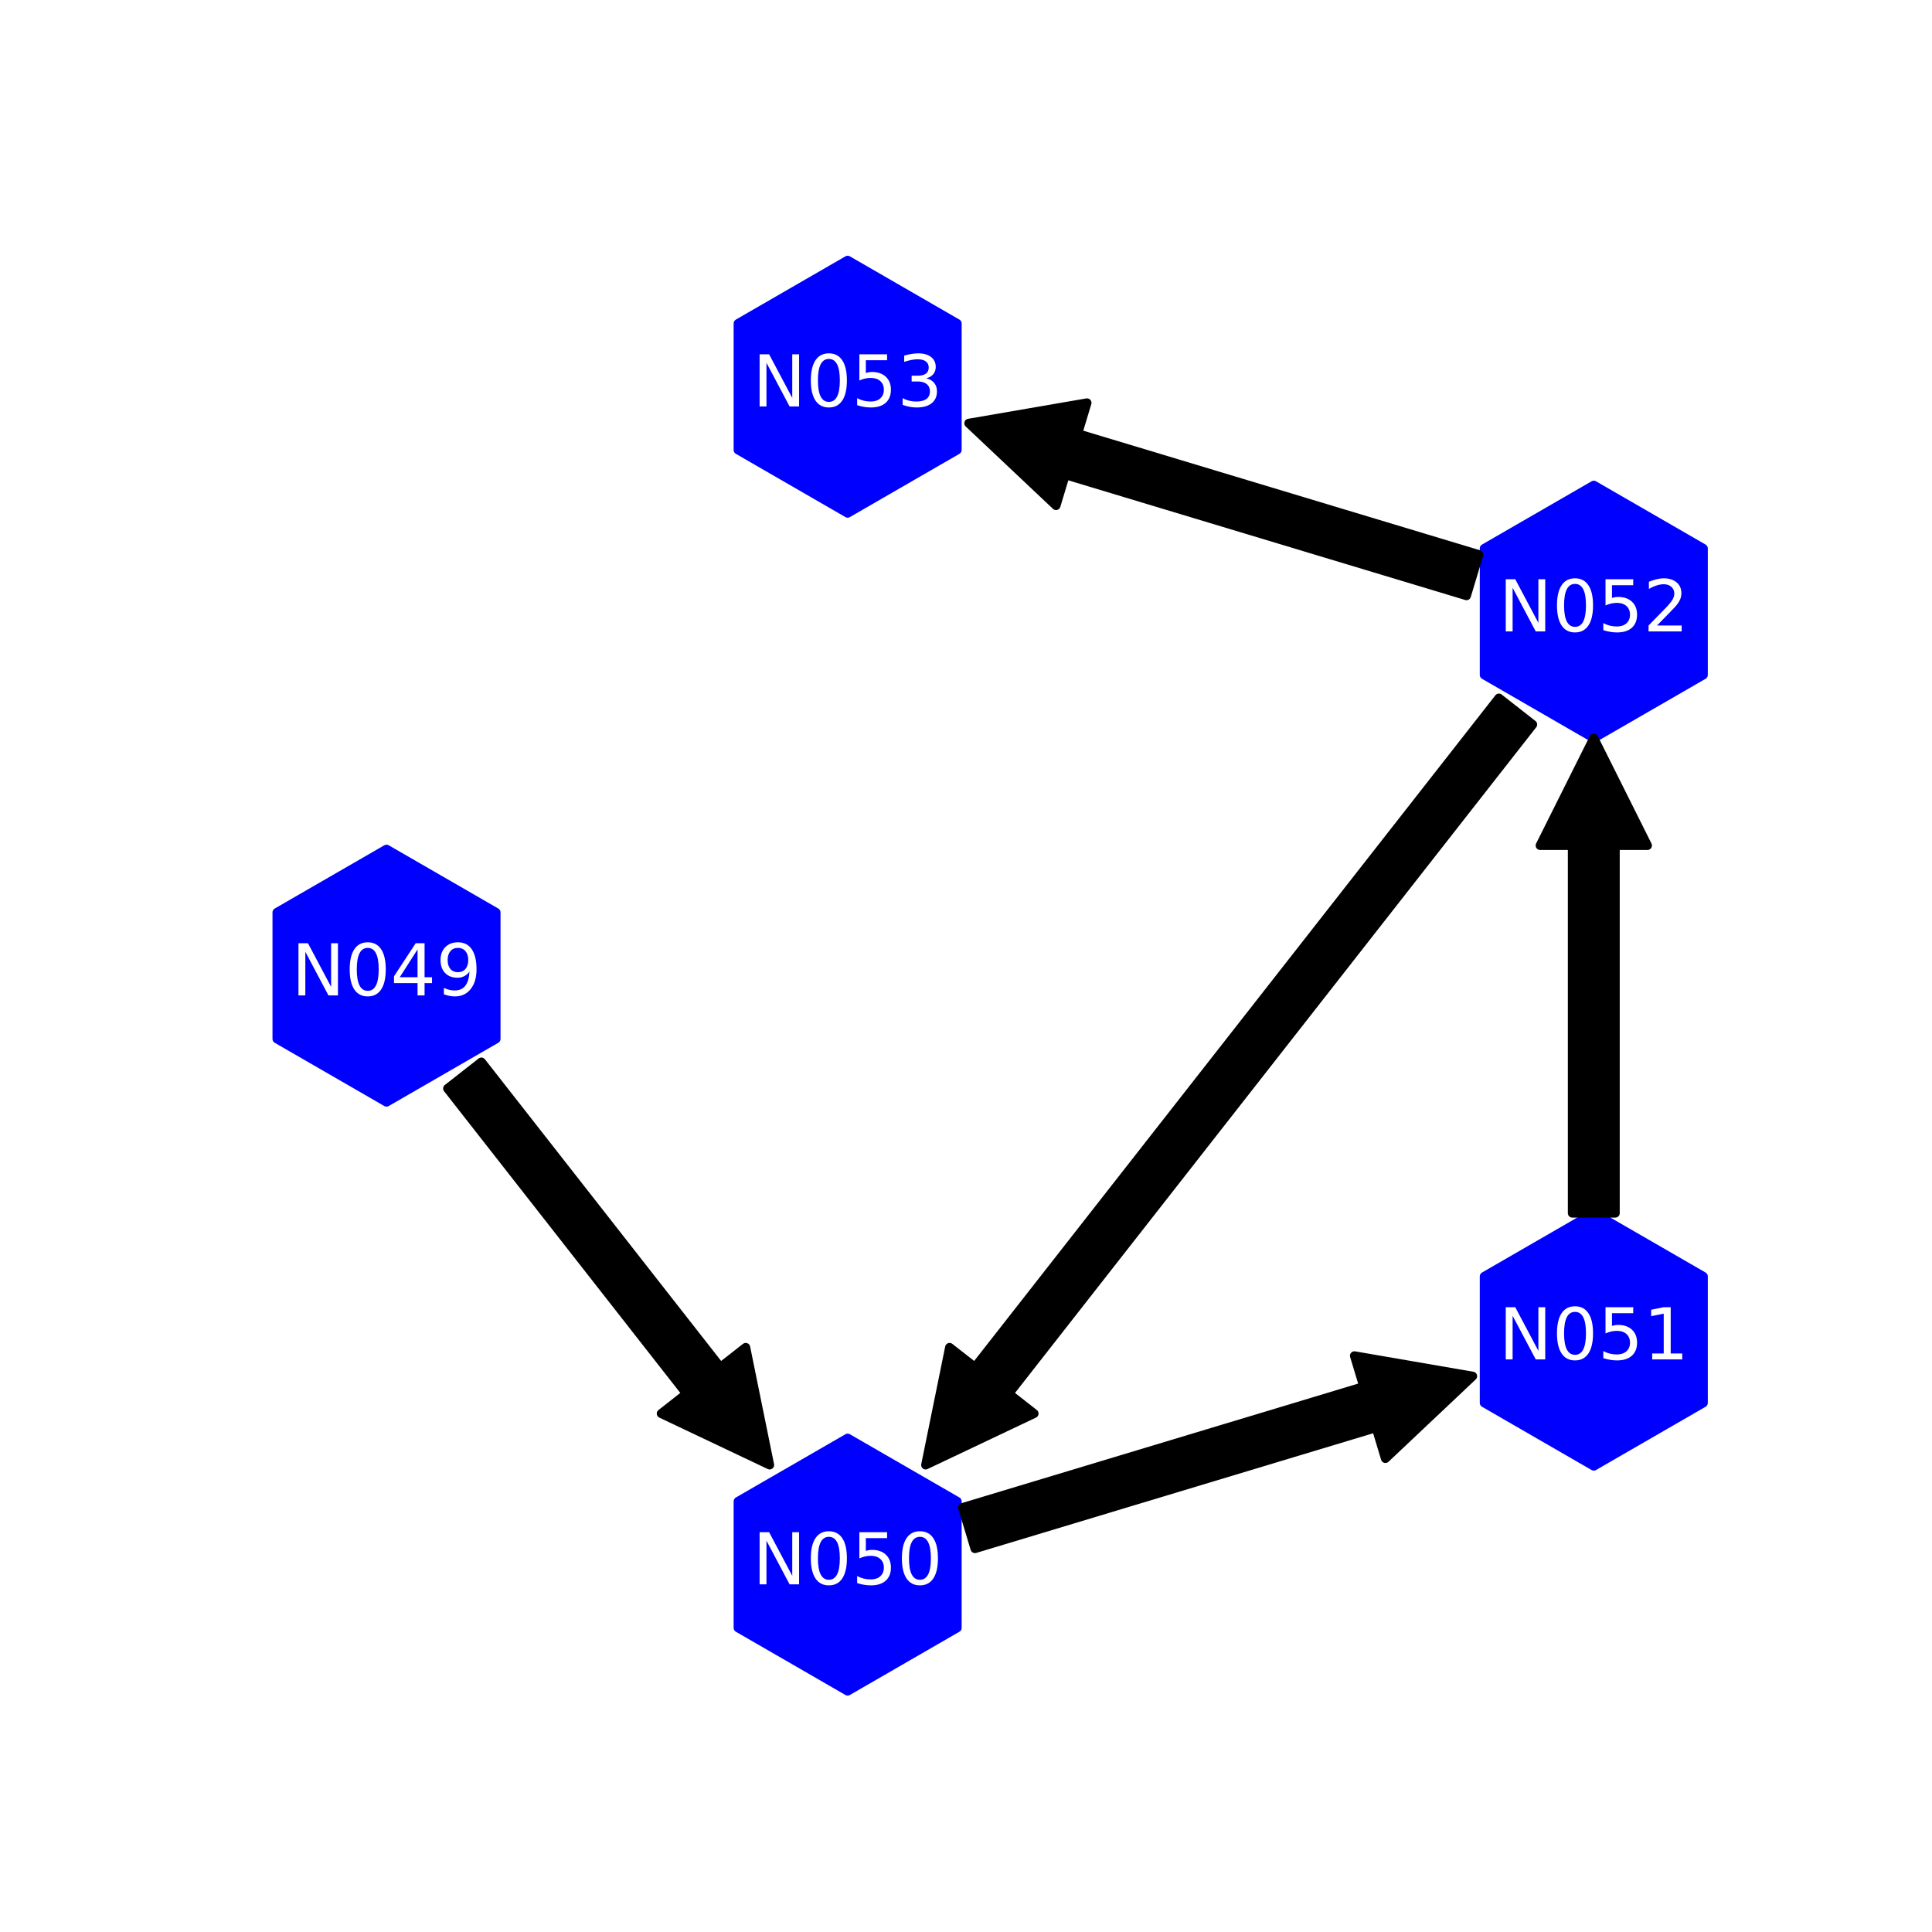
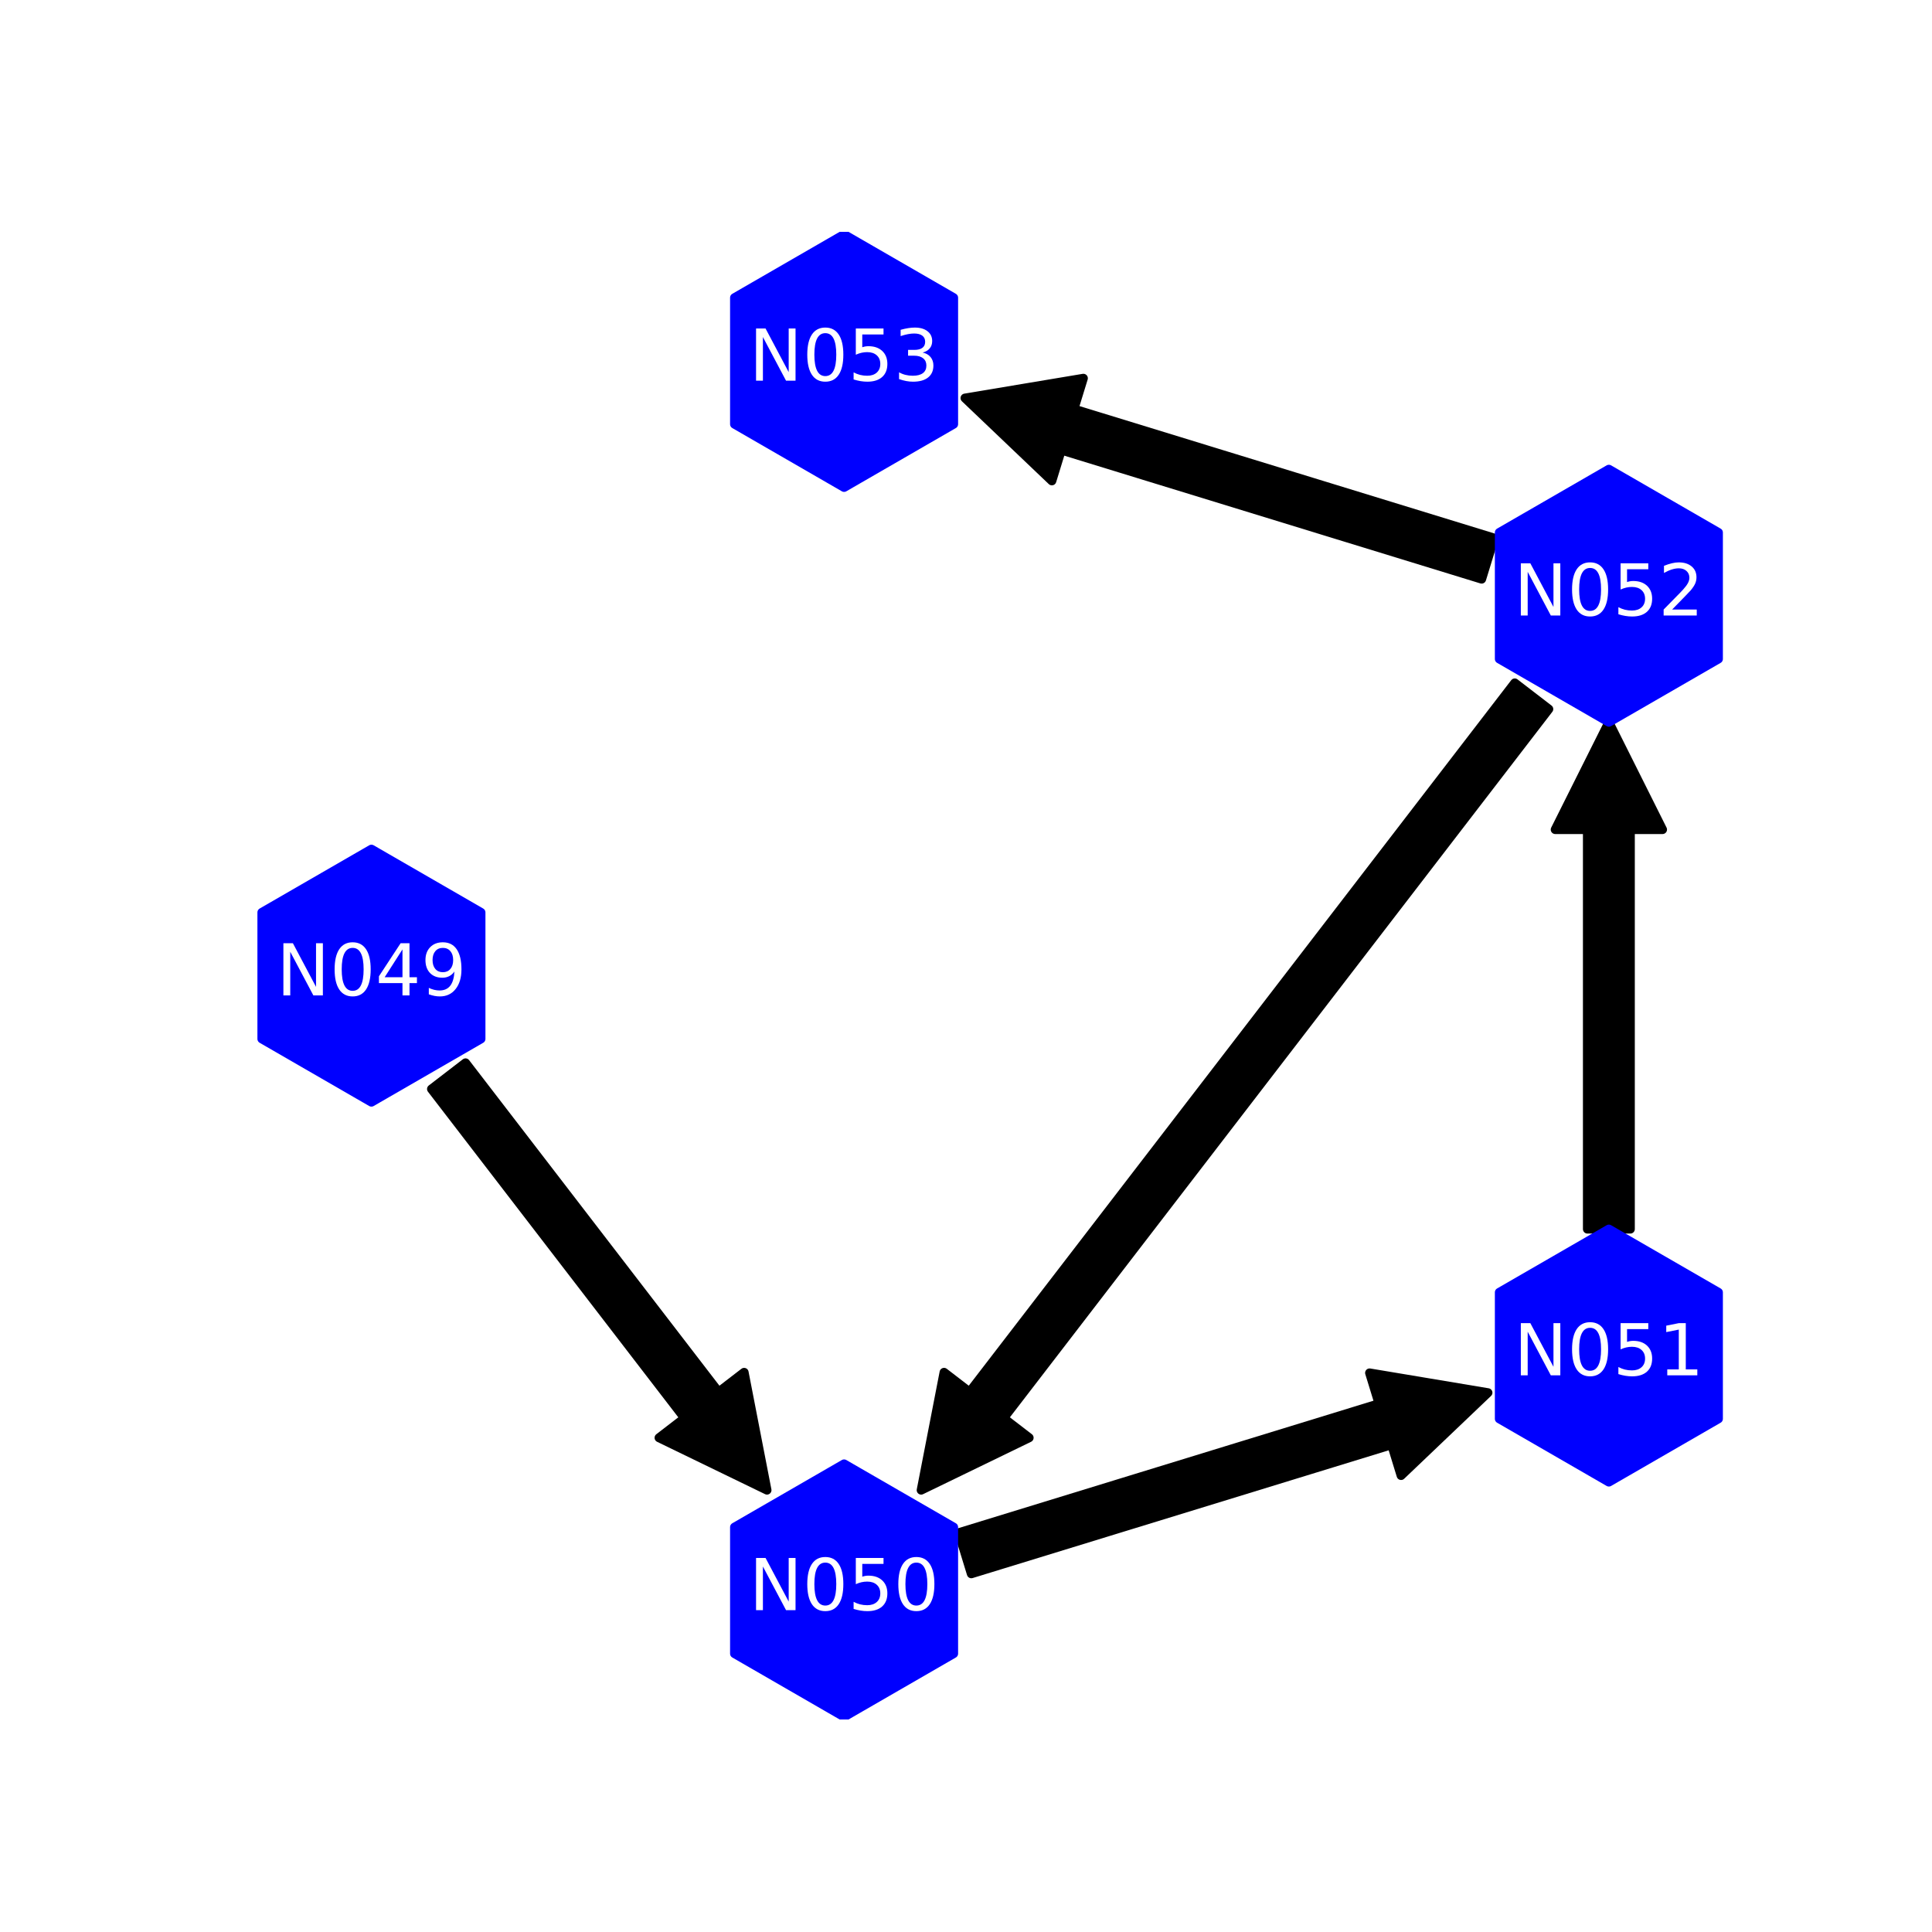
- <svg xmlns="http://www.w3.org/2000/svg" xmlns:xlink="http://www.w3.org/1999/xlink" height="216pt" version="1.1" viewBox="0 0 216 216" width="216pt">
+ <svg xmlns="http://www.w3.org/2000/svg" xmlns:xlink="http://www.w3.org/1999/xlink" width="216pt" height="216pt" viewBox="0 0 216 216" version="1.1">
  <defs>
-     <style type="text/css">
- *{stroke-linecap:butt;stroke-linejoin:round;}
-   </style>
+     <style type="text/css">*{stroke-linejoin: round; stroke-linecap: butt}</style>
  </defs>
  <g id="figure_1">
    <g id="patch_1">
-       <path d="M 0 216  L 216 216  L 216 0  L 0 0  z " style="fill:#ffffff;" />
+       <path d="M 0 216  L 216 216  L 216 0  L 0 0  z " style="fill: #ffffff" />
    </g>
    <g id="axes_1">
+       <g id="patch_2">
+         <path d="M 52.049 118.828  Q 66.195 137.226 80.342 155.624  L 83.195 153.43  Q 84.474 160.014 85.752 166.598  Q 79.717 163.671 73.682 160.745  L 76.536 158.55  Q 62.39 140.152 48.244 121.753  L 52.049 118.828  z " clip-path="url(#p9cb048a0ec)" style="stroke: #000000; stroke-linecap: round" />
+       </g>
+       <g id="patch_3">
+         <path d="M 107.185 171.362  Q 130.681 164.148 154.178 156.934  L 153.121 153.493  Q 159.738 154.6 166.355 155.706  Q 161.499 160.335 156.643 164.965  L 155.586 161.523  Q 132.09 168.737 108.594 175.951  L 107.185 171.362  z " clip-path="url(#p9cb048a0ec)" style="stroke: #000000; stroke-linecap: round" />
+       </g>
+       <g id="patch_4">
+         <path d="M 177.474 137.414  Q 177.474 115.08 177.474 92.747  L 173.874 92.747  Q 176.874 86.748 179.874 80.75  Q 182.874 86.748 185.874 92.747  L 182.274 92.747  Q 182.274 115.08 182.274 137.414  L 177.474 137.414  z " clip-path="url(#p9cb048a0ec)" style="stroke: #000000; stroke-linecap: round" />
+       </g>
+       <g id="patch_5">
+         <path d="M 165.65 64.748  Q 142.154 57.534 118.657 50.32  L 117.601 53.761  Q 112.745 49.132 107.889 44.503  Q 114.506 43.397 121.123 42.29  L 120.066 45.731  Q 143.563 52.945 167.059 60.159  L 165.65 64.748  z " clip-path="url(#p9cb048a0ec)" style="stroke: #000000; stroke-linecap: round" />
+       </g>
+       <g id="patch_6">
+         <path d="M 173.157 79.276  Q 142.682 118.912 112.206 158.549  L 115.059 160.743  Q 109.024 163.671 102.988 166.599  Q 104.267 160.014 105.546 153.428  L 108.4 155.623  Q 138.876 115.987 169.352 76.351  L 173.157 79.276  z " clip-path="url(#p9cb048a0ec)" style="stroke: #000000; stroke-linecap: round" />
+       </g>
      <g id="PathCollection_1">
        <defs>
-           <path d="M 0 -14.142  L -12.247 -7.071  L -12.247 7.071  L -0 14.142  L 12.247 7.071  L 12.247 -7.071  z " id="md908194968" style="stroke:#0000ff;" />
+           <path id="m28a8ff1d68" d="M 0 -14.142  L -12.247 -7.071  L -12.247 7.071  L -0 14.142  L 12.247 7.071  L 12.247 -7.071  z " style="stroke: #0000ff" />
        </defs>
-         <g clip-path="url(#p0f820d8789)">
-           <use style="fill:#0000ff;stroke:#0000ff;" x="43.212" xlink:href="#md908194968" y="109.08" />
-           <use style="fill:#0000ff;stroke:#0000ff;" x="94.768" xlink:href="#md908194968" y="174.925" />
-           <use style="fill:#0000ff;stroke:#0000ff;" x="178.188" xlink:href="#md908194968" y="149.774" />
-           <use style="fill:#0000ff;stroke:#0000ff;" x="178.188" xlink:href="#md908194968" y="68.386" />
-           <use style="fill:#0000ff;stroke:#0000ff;" x="94.768" xlink:href="#md908194968" y="43.235" />
+         <g clip-path="url(#p9cb048a0ec)">
+           <use xlink:href="#m28a8ff1d68" x="41.526" y="109.08" style="fill: #0000ff; stroke: #0000ff" />
+           <use xlink:href="#m28a8ff1d68" x="94.37" y="177.807" style="fill: #0000ff; stroke: #0000ff" />
+           <use xlink:href="#m28a8ff1d68" x="179.874" y="151.556" style="fill: #0000ff; stroke: #0000ff" />
+           <use xlink:href="#m28a8ff1d68" x="179.874" y="66.604" style="fill: #0000ff; stroke: #0000ff" />
+           <use xlink:href="#m28a8ff1d68" x="94.37" y="40.353" style="fill: #0000ff; stroke: #0000ff" />
        </g>
      </g>
-       <g id="patch_2">
-         <path clip-path="url(#p0f820d8789)" d="M 53.82 118.735  Q 67.18 135.797 80.539 152.859  L 83.374 150.64  Q 84.711 157.214 86.049 163.788  Q 79.987 160.913 73.926 158.038  L 76.76 155.818  Q 63.4 138.756 50.041 121.694  L 53.82 118.735  z " style="stroke:#000000;stroke-linecap:round;" />
-       </g>
-       <g id="patch_3">
-         <path clip-path="url(#p0f820d8789)" d="M 107.616 168.544  Q 130.041 161.784 152.465 155.023  L 151.426 151.576  Q 158.036 152.716 164.646 153.857  Q 159.768 158.461 154.89 163.065  L 153.851 159.618  Q 131.426 166.379 109.002 173.14  L 107.616 168.544  z " style="stroke:#000000;stroke-linecap:round;" />
-       </g>
-       <g id="patch_4">
-         <path clip-path="url(#p0f820d8789)" d="M 175.788 135.632  Q 175.788 115.08 175.788 94.528  L 172.188 94.528  Q 175.188 88.527 178.188 82.525  Q 181.188 88.527 184.188 94.528  L 180.588 94.528  Q 180.588 115.08 180.588 135.632  L 175.788 135.632  z " style="stroke:#000000;stroke-linecap:round;" />
-       </g>
-       <g id="patch_5">
-         <path clip-path="url(#p0f820d8789)" d="M 163.954 66.601  Q 141.53 59.84 119.105 53.079  L 118.066 56.526  Q 113.188 51.922 108.31 47.318  Q 114.92 46.177 121.53 45.037  L 120.491 48.484  Q 142.915 55.245 165.34 62.005  L 163.954 66.601  z " style="stroke:#000000;stroke-linecap:round;" />
-       </g>
-       <g id="patch_6">
-         <path clip-path="url(#p0f820d8789)" d="M 171.358 81.001  Q 142.068 118.409 112.778 155.817  L 115.612 158.037  Q 109.55 160.912 103.488 163.788  Q 104.826 157.213 106.164 150.639  L 108.998 152.858  Q 138.289 115.45 167.579 78.042  L 171.358 81.001  z " style="stroke:#000000;stroke-linecap:round;" />
-       </g>
      <g id="text_1">
-         <g clip-path="url(#p0f820d8789)">
-           <defs>
-             <path d="M 9.812 72.906  L 23.094 72.906  L 55.422 11.922  L 55.422 72.906  L 64.984 72.906  L 64.984 0  L 51.703 0  L 19.391 60.984  L 19.391 0  L 9.812 0  z " id="DejaVuSans-78" />
-             <path d="M 31.781 66.406  Q 24.172 66.406 20.328 58.906  Q 16.5 51.422 16.5 36.375  Q 16.5 21.391 20.328 13.891  Q 24.172 6.391 31.781 6.391  Q 39.453 6.391 43.281 13.891  Q 47.125 21.391 47.125 36.375  Q 47.125 51.422 43.281 58.906  Q 39.453 66.406 31.781 66.406  z M 31.781 74.219  Q 44.047 74.219 50.516 64.516  Q 56.984 54.828 56.984 36.375  Q 56.984 17.969 50.516 8.266  Q 44.047 -1.422 31.781 -1.422  Q 19.531 -1.422 13.062 8.266  Q 6.594 17.969 6.594 36.375  Q 6.594 54.828 13.062 64.516  Q 19.531 74.219 31.781 74.219  z " id="DejaVuSans-48" />
-             <path d="M 37.797 64.312  L 12.891 25.391  L 37.797 25.391  z M 35.203 72.906  L 47.609 72.906  L 47.609 25.391  L 58.016 25.391  L 58.016 17.188  L 47.609 17.188  L 47.609 0  L 37.797 0  L 37.797 17.188  L 4.891 17.188  L 4.891 26.703  z " id="DejaVuSans-52" />
-             <path d="M 10.984 1.516  L 10.984 10.5  Q 14.703 8.734 18.5 7.812  Q 22.312 6.891 25.984 6.891  Q 35.75 6.891 40.891 13.453  Q 46.047 20.016 46.781 33.406  Q 43.953 29.203 39.594 26.953  Q 35.25 24.703 29.984 24.703  Q 19.047 24.703 12.672 31.312  Q 6.297 37.938 6.297 49.422  Q 6.297 60.641 12.938 67.422  Q 19.578 74.219 30.609 74.219  Q 43.266 74.219 49.922 64.516  Q 56.594 54.828 56.594 36.375  Q 56.594 19.141 48.406 8.859  Q 40.234 -1.422 26.422 -1.422  Q 22.703 -1.422 18.891 -0.688  Q 15.094 0.047 10.984 1.516  z M 30.609 32.422  Q 37.25 32.422 41.125 36.953  Q 45.016 41.5 45.016 49.422  Q 45.016 57.281 41.125 61.844  Q 37.25 66.406 30.609 66.406  Q 23.969 66.406 20.094 61.844  Q 16.219 57.281 16.219 49.422  Q 16.219 41.5 20.094 36.953  Q 23.969 32.422 30.609 32.422  z " id="DejaVuSans-57" />
-           </defs>
-           <g style="fill:#ffffff;" transform="translate(32.58484 111.2875)scale(0.08 -0.08)">
-             <use xlink:href="#DejaVuSans-78" />
-             <use x="74.805" xlink:href="#DejaVuSans-48" />
-             <use x="138.428" xlink:href="#DejaVuSans-52" />
-             <use x="202.051" xlink:href="#DejaVuSans-57" />
+         <g clip-path="url(#p9cb048a0ec)">
+           <g style="fill: #ffffff" transform="translate(30.89895 111.2875) scale(0.08 -0.08)">
+             <defs>
+               <path id="DejaVuSans-4e" d="M 628 4666  L 1478 4666  L 3547 763  L 3547 4666  L 4159 4666  L 4159 0  L 3309 0  L 1241 3903  L 1241 0  L 628 0  L 628 4666  z " transform="scale(0.015625)" />
+               <path id="DejaVuSans-30" d="M 2034 4250  Q 1547 4250 1301 3770  Q 1056 3291 1056 2328  Q 1056 1369 1301 889  Q 1547 409 2034 409  Q 2525 409 2770 889  Q 3016 1369 3016 2328  Q 3016 3291 2770 3770  Q 2525 4250 2034 4250  z M 2034 4750  Q 2819 4750 3233 4129  Q 3647 3509 3647 2328  Q 3647 1150 3233 529  Q 2819 -91 2034 -91  Q 1250 -91 836 529  Q 422 1150 422 2328  Q 422 3509 836 4129  Q 1250 4750 2034 4750  z " transform="scale(0.015625)" />
+               <path id="DejaVuSans-34" d="M 2419 4116  L 825 1625  L 2419 1625  L 2419 4116  z M 2253 4666  L 3047 4666  L 3047 1625  L 3713 1625  L 3713 1100  L 3047 1100  L 3047 0  L 2419 0  L 2419 1100  L 313 1100  L 313 1709  L 2253 4666  z " transform="scale(0.015625)" />
+               <path id="DejaVuSans-39" d="M 703 97  L 703 672  Q 941 559 1184 500  Q 1428 441 1663 441  Q 2288 441 2617 861  Q 2947 1281 2994 2138  Q 2813 1869 2534 1725  Q 2256 1581 1919 1581  Q 1219 1581 811 2004  Q 403 2428 403 3163  Q 403 3881 828 4315  Q 1253 4750 1959 4750  Q 2769 4750 3195 4129  Q 3622 3509 3622 2328  Q 3622 1225 3098 567  Q 2575 -91 1691 -91  Q 1453 -91 1209 -44  Q 966 3 703 97  z M 1959 2075  Q 2384 2075 2632 2365  Q 2881 2656 2881 3163  Q 2881 3666 2632 3958  Q 2384 4250 1959 4250  Q 1534 4250 1286 3958  Q 1038 3666 1038 3163  Q 1038 2656 1286 2365  Q 1534 2075 1959 2075  z " transform="scale(0.015625)" />
+             </defs>
+             <use xlink:href="#DejaVuSans-4e" />
+             <use xlink:href="#DejaVuSans-30" x="74.805" />
+             <use xlink:href="#DejaVuSans-34" x="138.428" />
+             <use xlink:href="#DejaVuSans-39" x="202.051" />
          </g>
        </g>
      </g>
      <g id="text_2">
-         <g clip-path="url(#p0f820d8789)">
-           <defs>
-             <path d="M 10.797 72.906  L 49.516 72.906  L 49.516 64.594  L 19.828 64.594  L 19.828 46.734  Q 21.969 47.469 24.109 47.828  Q 26.266 48.188 28.422 48.188  Q 40.625 48.188 47.75 41.5  Q 54.891 34.812 54.891 23.391  Q 54.891 11.625 47.562 5.094  Q 40.234 -1.422 26.906 -1.422  Q 22.312 -1.422 17.547 -0.641  Q 12.797 0.141 7.719 1.703  L 7.719 11.625  Q 12.109 9.234 16.797 8.062  Q 21.484 6.891 26.703 6.891  Q 35.156 6.891 40.078 11.328  Q 45.016 15.766 45.016 23.391  Q 45.016 31 40.078 35.438  Q 35.156 39.891 26.703 39.891  Q 22.75 39.891 18.812 39.016  Q 14.891 38.141 10.797 36.281  z " id="DejaVuSans-53" />
-           </defs>
-           <g style="fill:#ffffff;" transform="translate(84.14082 177.1322)scale(0.08 -0.08)">
-             <use xlink:href="#DejaVuSans-78" />
-             <use x="74.805" xlink:href="#DejaVuSans-48" />
-             <use x="138.428" xlink:href="#DejaVuSans-53" />
-             <use x="202.051" xlink:href="#DejaVuSans-48" />
+         <g clip-path="url(#p9cb048a0ec)">
+           <g style="fill: #ffffff" transform="translate(83.74284 180.0148) scale(0.08 -0.08)">
+             <defs>
+               <path id="DejaVuSans-35" d="M 691 4666  L 3169 4666  L 3169 4134  L 1269 4134  L 1269 2991  Q 1406 3038 1543 3061  Q 1681 3084 1819 3084  Q 2600 3084 3056 2656  Q 3513 2228 3513 1497  Q 3513 744 3044 326  Q 2575 -91 1722 -91  Q 1428 -91 1123 -41  Q 819 9 494 109  L 494 744  Q 775 591 1075 516  Q 1375 441 1709 441  Q 2250 441 2565 725  Q 2881 1009 2881 1497  Q 2881 1984 2565 2268  Q 2250 2553 1709 2553  Q 1456 2553 1204 2497  Q 953 2441 691 2322  L 691 4666  z " transform="scale(0.015625)" />
+             </defs>
+             <use xlink:href="#DejaVuSans-4e" />
+             <use xlink:href="#DejaVuSans-30" x="74.805" />
+             <use xlink:href="#DejaVuSans-35" x="138.428" />
+             <use xlink:href="#DejaVuSans-30" x="202.051" />
          </g>
        </g>
      </g>
      <g id="text_3">
-         <g clip-path="url(#p0f820d8789)">
-           <defs>
-             <path d="M 12.406 8.297  L 28.516 8.297  L 28.516 63.922  L 10.984 60.406  L 10.984 69.391  L 28.422 72.906  L 38.281 72.906  L 38.281 8.297  L 54.391 8.297  L 54.391 0  L 12.406 0  z " id="DejaVuSans-49" />
-           </defs>
-           <g style="fill:#ffffff;" transform="translate(167.5602 151.9818)scale(0.08 -0.08)">
-             <use xlink:href="#DejaVuSans-78" />
-             <use x="74.805" xlink:href="#DejaVuSans-48" />
-             <use x="138.428" xlink:href="#DejaVuSans-53" />
-             <use x="202.051" xlink:href="#DejaVuSans-49" />
+         <g clip-path="url(#p9cb048a0ec)">
+           <g style="fill: #ffffff" transform="translate(169.2461 153.7633) scale(0.08 -0.08)">
+             <defs>
+               <path id="DejaVuSans-31" d="M 794 531  L 1825 531  L 1825 4091  L 703 3866  L 703 4441  L 1819 4666  L 2450 4666  L 2450 531  L 3481 531  L 3481 0  L 794 0  L 794 531  z " transform="scale(0.015625)" />
+             </defs>
+             <use xlink:href="#DejaVuSans-4e" />
+             <use xlink:href="#DejaVuSans-30" x="74.805" />
+             <use xlink:href="#DejaVuSans-35" x="138.428" />
+             <use xlink:href="#DejaVuSans-31" x="202.051" />
          </g>
        </g>
      </g>
      <g id="text_4">
-         <g clip-path="url(#p0f820d8789)">
-           <defs>
-             <path d="M 19.188 8.297  L 53.609 8.297  L 53.609 0  L 7.328 0  L 7.328 8.297  Q 12.938 14.109 22.625 23.891  Q 32.328 33.688 34.812 36.531  Q 39.547 41.844 41.422 45.531  Q 43.312 49.219 43.312 52.781  Q 43.312 58.594 39.234 62.25  Q 35.156 65.922 28.609 65.922  Q 23.969 65.922 18.812 64.312  Q 13.672 62.703 7.812 59.422  L 7.812 69.391  Q 13.766 71.781 18.938 73  Q 24.125 74.219 28.422 74.219  Q 39.75 74.219 46.484 68.547  Q 53.219 62.891 53.219 53.422  Q 53.219 48.922 51.531 44.891  Q 49.859 40.875 45.406 35.406  Q 44.188 33.984 37.641 27.219  Q 31.109 20.453 19.188 8.297  z " id="DejaVuSans-50" />
-           </defs>
-           <g style="fill:#ffffff;" transform="translate(167.5602 70.59321)scale(0.08 -0.08)">
-             <use xlink:href="#DejaVuSans-78" />
-             <use x="74.805" xlink:href="#DejaVuSans-48" />
-             <use x="138.428" xlink:href="#DejaVuSans-53" />
-             <use x="202.051" xlink:href="#DejaVuSans-50" />
+         <g clip-path="url(#p9cb048a0ec)">
+           <g style="fill: #ffffff" transform="translate(169.246 68.8117) scale(0.08 -0.08)">
+             <defs>
+               <path id="DejaVuSans-32" d="M 1228 531  L 3431 531  L 3431 0  L 469 0  L 469 531  Q 828 903 1448 1529  Q 2069 2156 2228 2338  Q 2531 2678 2651 2914  Q 2772 3150 2772 3378  Q 2772 3750 2511 3984  Q 2250 4219 1831 4219  Q 1534 4219 1204 4116  Q 875 4013 500 3803  L 500 4441  Q 881 4594 1212 4672  Q 1544 4750 1819 4750  Q 2544 4750 2975 4387  Q 3406 4025 3406 3419  Q 3406 3131 3298 2873  Q 3191 2616 2906 2266  Q 2828 2175 2409 1742  Q 1991 1309 1228 531  z " transform="scale(0.015625)" />
+             </defs>
+             <use xlink:href="#DejaVuSans-4e" />
+             <use xlink:href="#DejaVuSans-30" x="74.805" />
+             <use xlink:href="#DejaVuSans-35" x="138.428" />
+             <use xlink:href="#DejaVuSans-32" x="202.051" />
          </g>
        </g>
      </g>
      <g id="text_5">
-         <g clip-path="url(#p0f820d8789)">
-           <defs>
-             <path d="M 40.578 39.312  Q 47.656 37.797 51.625 33  Q 55.609 28.219 55.609 21.188  Q 55.609 10.406 48.188 4.484  Q 40.766 -1.422 27.094 -1.422  Q 22.516 -1.422 17.656 -0.516  Q 12.797 0.391 7.625 2.203  L 7.625 11.719  Q 11.719 9.328 16.594 8.109  Q 21.484 6.891 26.812 6.891  Q 36.078 6.891 40.938 10.547  Q 45.797 14.203 45.797 21.188  Q 45.797 27.641 41.281 31.266  Q 36.766 34.906 28.719 34.906  L 20.219 34.906  L 20.219 43.016  L 29.109 43.016  Q 36.375 43.016 40.234 45.922  Q 44.094 48.828 44.094 54.297  Q 44.094 59.906 40.109 62.906  Q 36.141 65.922 28.719 65.922  Q 24.656 65.922 20.016 65.031  Q 15.375 64.156 9.812 62.312  L 9.812 71.094  Q 15.438 72.656 20.344 73.438  Q 25.25 74.219 29.594 74.219  Q 40.828 74.219 47.359 69.109  Q 53.906 64.016 53.906 55.328  Q 53.906 49.266 50.438 45.094  Q 46.969 40.922 40.578 39.312  z " id="DejaVuSans-51" />
-           </defs>
-           <g style="fill:#ffffff;" transform="translate(84.14081 45.44277)scale(0.08 -0.08)">
-             <use xlink:href="#DejaVuSans-78" />
-             <use x="74.805" xlink:href="#DejaVuSans-48" />
-             <use x="138.428" xlink:href="#DejaVuSans-53" />
-             <use x="202.051" xlink:href="#DejaVuSans-51" />
+         <g clip-path="url(#p9cb048a0ec)">
+           <g style="fill: #ffffff" transform="translate(83.74283 42.56023) scale(0.08 -0.08)">
+             <defs>
+               <path id="DejaVuSans-33" d="M 2597 2516  Q 3050 2419 3304 2112  Q 3559 1806 3559 1356  Q 3559 666 3084 287  Q 2609 -91 1734 -91  Q 1441 -91 1130 -33  Q 819 25 488 141  L 488 750  Q 750 597 1062 519  Q 1375 441 1716 441  Q 2309 441 2620 675  Q 2931 909 2931 1356  Q 2931 1769 2642 2001  Q 2353 2234 1838 2234  L 1294 2234  L 1294 2753  L 1863 2753  Q 2328 2753 2575 2939  Q 2822 3125 2822 3475  Q 2822 3834 2567 4026  Q 2313 4219 1838 4219  Q 1578 4219 1281 4162  Q 984 4106 628 3988  L 628 4550  Q 988 4650 1302 4700  Q 1616 4750 1894 4750  Q 2613 4750 3031 4423  Q 3450 4097 3450 3541  Q 3450 3153 3228 2886  Q 3006 2619 2597 2516  z " transform="scale(0.015625)" />
+             </defs>
+             <use xlink:href="#DejaVuSans-4e" />
+             <use xlink:href="#DejaVuSans-30" x="74.805" />
+             <use xlink:href="#DejaVuSans-35" x="138.428" />
+             <use xlink:href="#DejaVuSans-33" x="202.051" />
          </g>
        </g>
      </g>
    </g>
  </g>
  <defs>
-     <clipPath id="p0f820d8789">
-       <rect height="166.32" width="167.4" x="27" y="25.92" />
+     <clipPath id="p9cb048a0ec">
+       <rect x="27" y="25.92" width="167.4" height="166.32" />
    </clipPath>
  </defs>
</svg>
